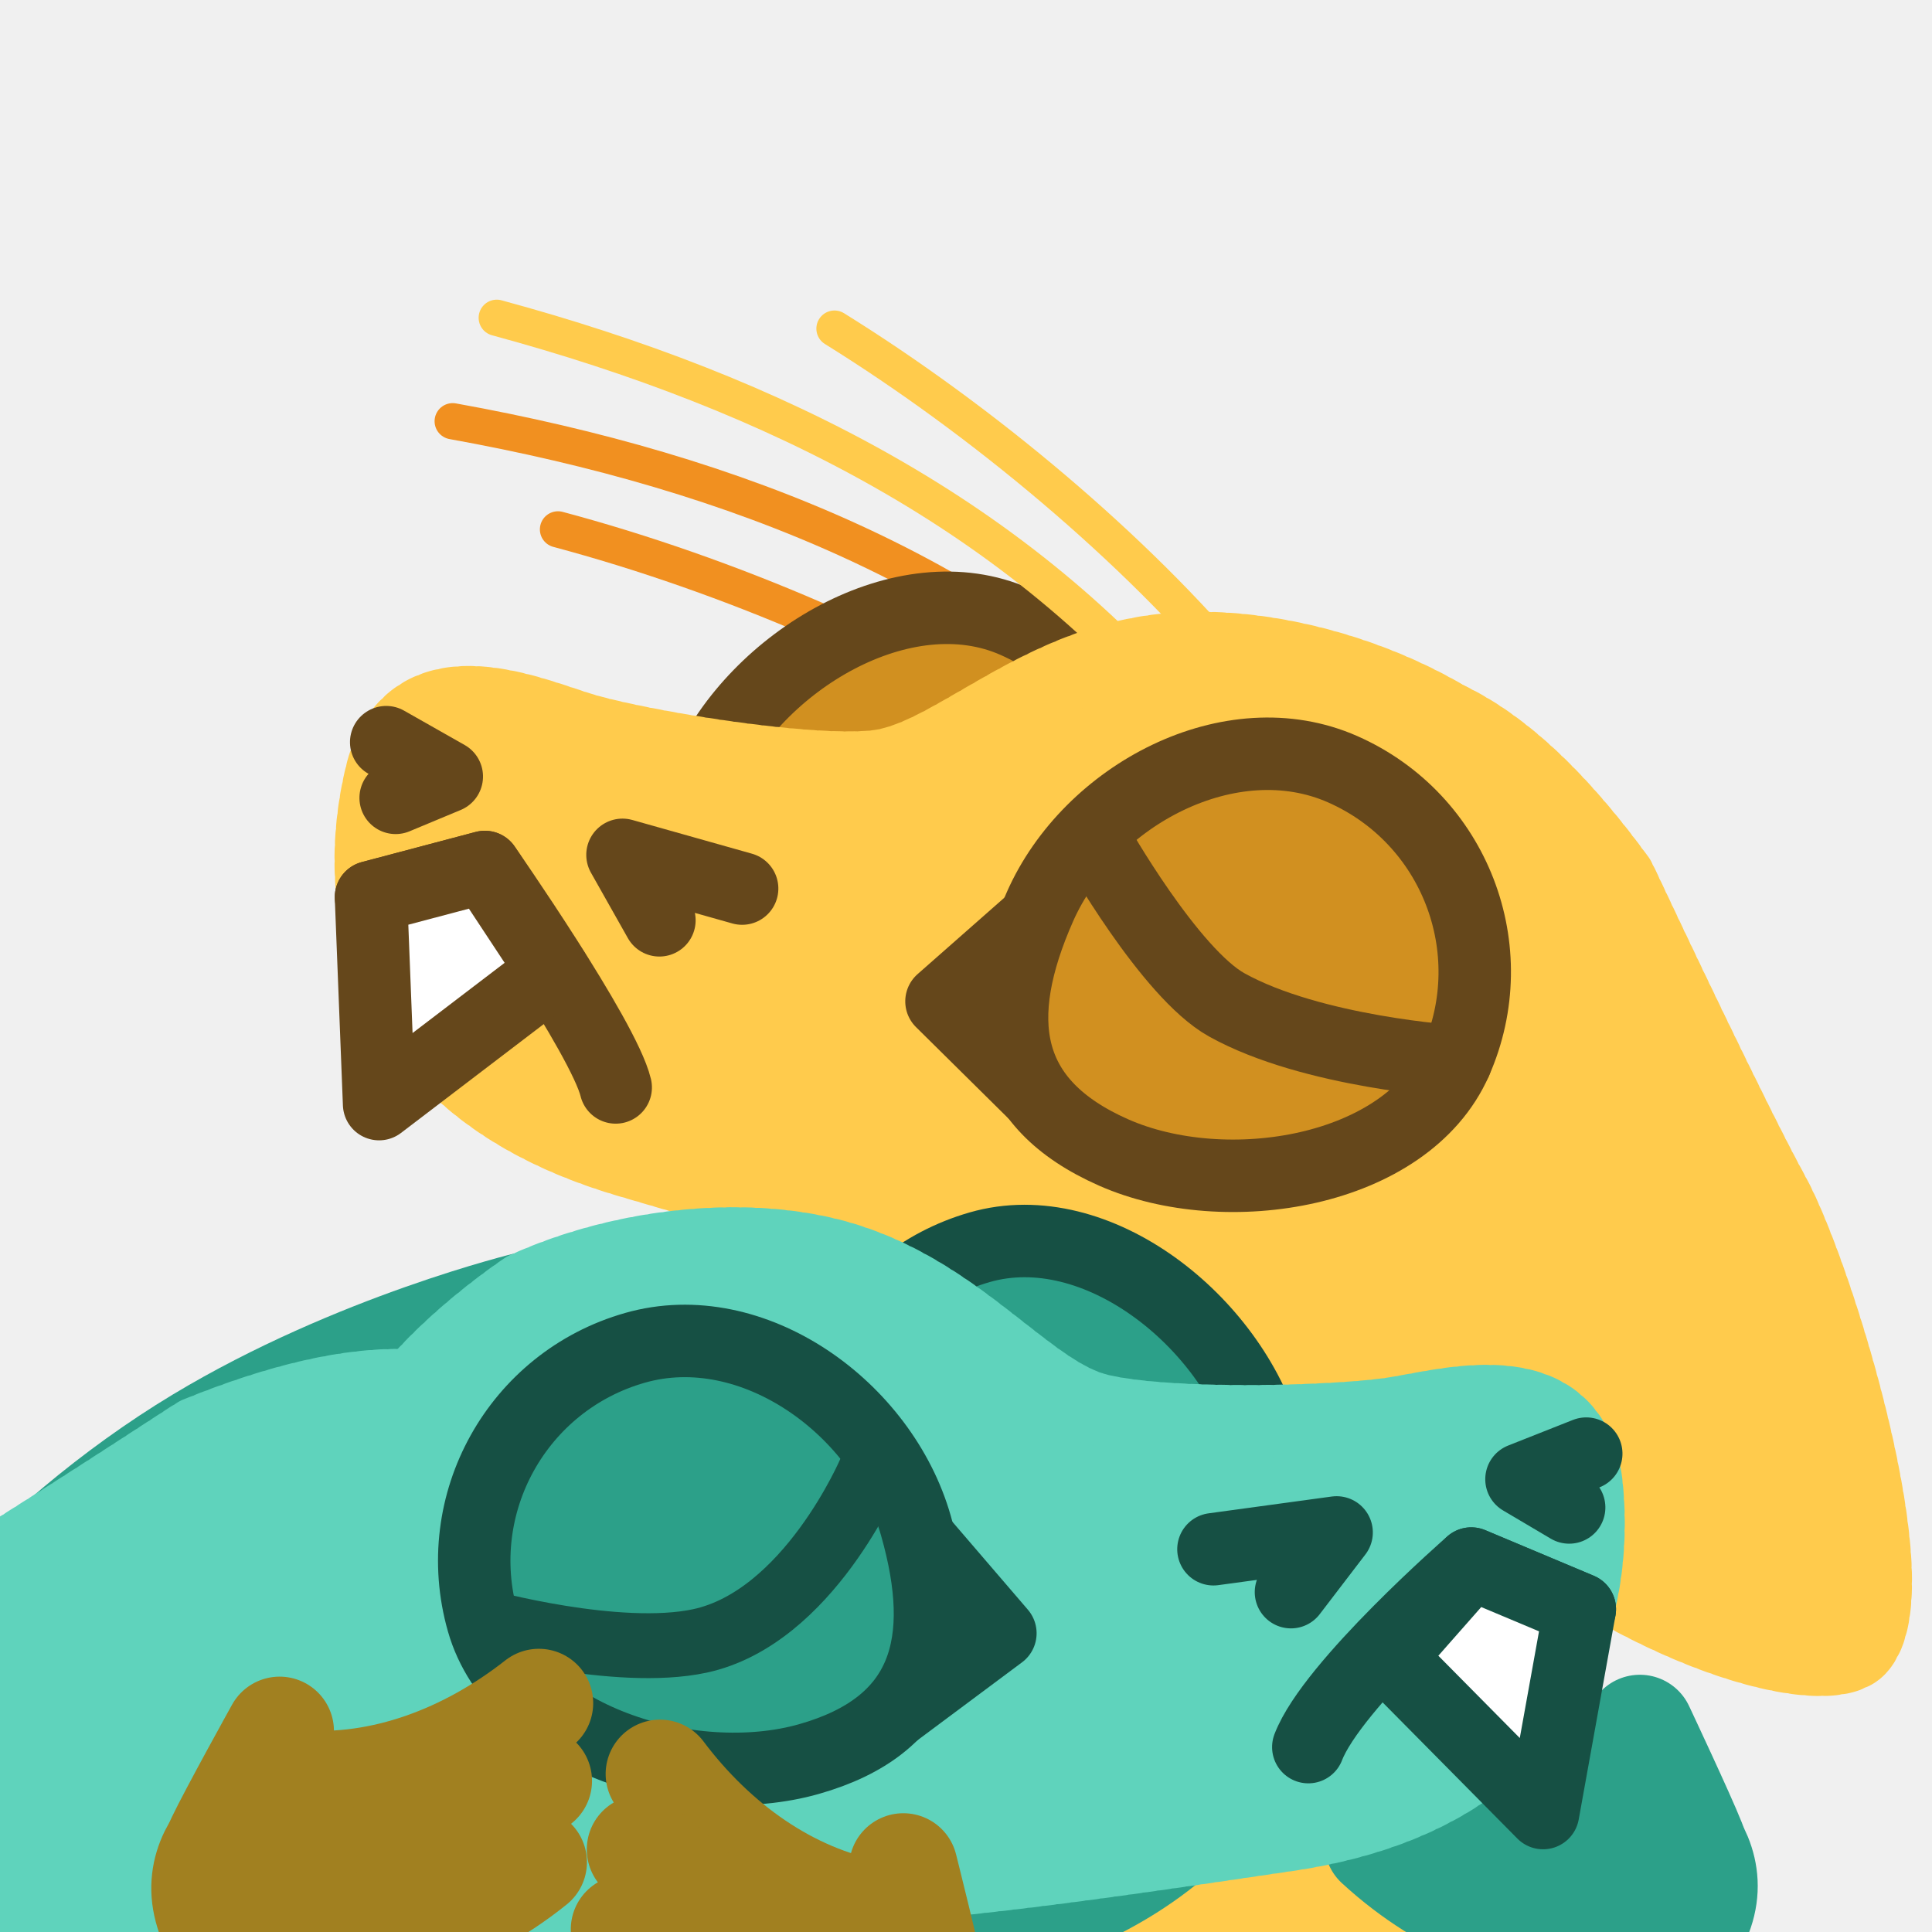
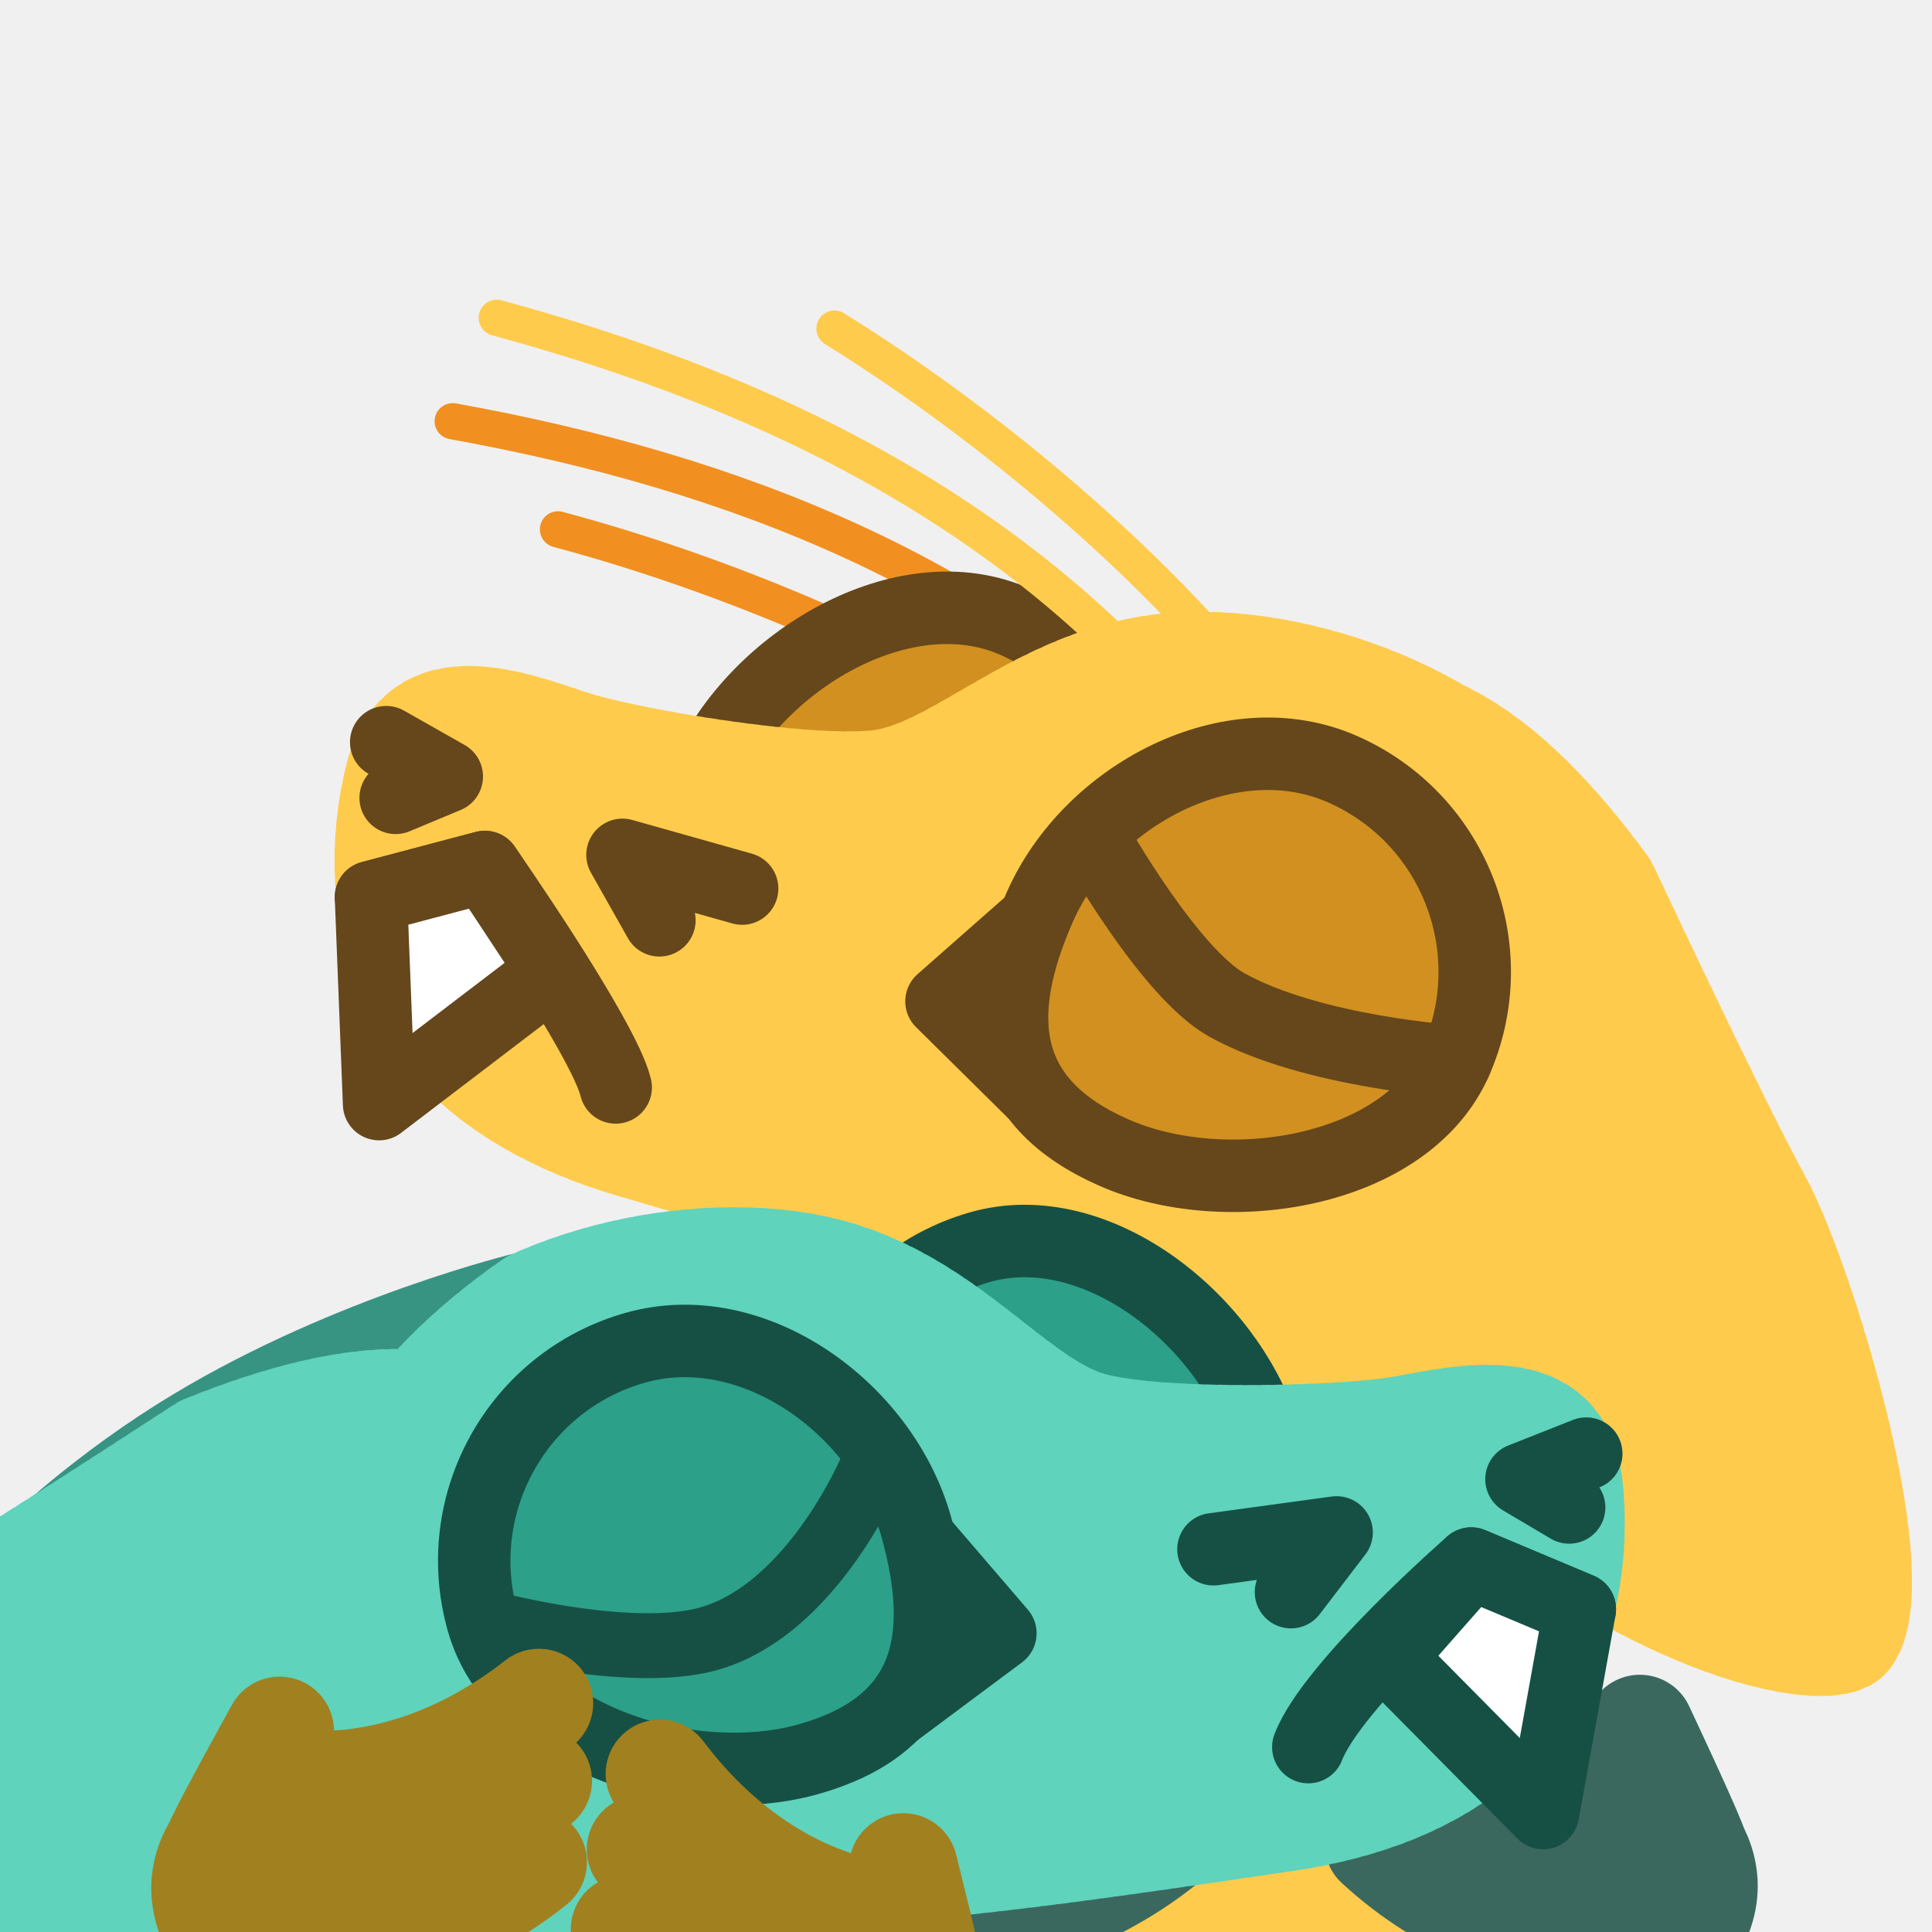
<svg xmlns="http://www.w3.org/2000/svg" version="1.1" id="svg824" width="1706.667" height="1706.667" viewBox="0 0 1706.667 1706.667">
  <defs id="defs828" />
  <g id="layer1" style="display:inline">
    <g id="g11558" transform="matrix(0.8948951,0,0,0.8954452,242.3756,-159.3426)" style="display:inline;stroke-width:1.117">
      <path style="display:none;fill:#123456;stroke:#123456;stroke-width:71.495;stroke-linecap:round;stroke-linejoin:round;-inkscape-stroke:none;paint-order:fill markers stroke;stop-color:#000000" d="m 1298.031,865.098 c 70.798,131.454 185.382,239.025 198.706,401.828 -29.438,-19.135 -55.932,-14.719 -79.483,13.247 91.022,54.7 58.514,175.917 81.69,267.15 l -99.353,6.624 c 66.759,58.919 81.773,128.186 90.522,198.706 l -122.741,-10.808 c 22.609,48.298 32.228,107.106 11.784,124.154 -11.066,9.227 -98.818,-27.585 -118.045,-30.859 -139.379,-23.735 -182.053,-27.429 -265.505,-80.279 -24.38,-41.481 23.115,-208.563 66.236,-227.044 0,0 3.379,-20.015 -75.353,-9.455 C 1015.23,1271.09 1172.184,1096.186 1298.031,865.098 Z" id="path3091" />
      <path style="display:inline;fill:#ffcb4c;fill-opacity:1;stroke:#ffcb4c;stroke-width:71.495;stroke-linecap:round;stroke-linejoin:round;stroke-miterlimit:4;stroke-dasharray:none;stroke-dashoffset:0;stroke-opacity:1;paint-order:fill markers stroke;stop-color:#000000" d="m 885.046,1465.07 -64.785,239.508 62.822,-25.521 -92.42,443.168 566.331,2.897 c -111.96,38.527 -354.967,-650.063 -163.728,-699.314 z" id="path3340" />
      <g id="g12988" transform="matrix(0.9133773,0.4068753,-0.4074687,0.9133258,523.1451,-220.9976)" style="display:inline;stroke-width:1.117">
        <path style="display:inline;fill:none;fill-opacity:1;stroke:#f19020;stroke-width:35.747;stroke-linecap:round;stroke-linejoin:round;stroke-miterlimit:4;stroke-dasharray:none;stroke-dashoffset:0;stroke-opacity:1;paint-order:fill markers stroke;stop-color:#000000" d="m 153.246,940.335 c 170.26,-27.22 366.824,-30.339 525.507,-4.327" id="path6280-0-6" />
        <path style="display:inline;fill:none;fill-opacity:1;stroke:#f19020;stroke-width:35.747;stroke-linecap:round;stroke-linejoin:round;stroke-miterlimit:4;stroke-dasharray:none;stroke-dashoffset:0;stroke-opacity:1;paint-order:fill markers stroke;stop-color:#000000" d="M 14.84,885.182 C 291.593,817.268 560.726,806.78 815.083,907.659" id="path6280-3" />
        <g id="g12997" style="fill:#d19020;fill-opacity:1;stroke-width:1.117" transform="translate(-47.53363,-12.22876)">
          <path id="path1915-9" style="display:inline;fill:#d19020;fill-opacity:1;stroke:#65471b;stroke-width:71.495;stroke-linecap:round;stroke-linejoin:round;paint-order:fill markers stroke;stop-color:#000000" d="m 869.113,1070.759 c 1e-5,120.717 -155.86,218.577 -276.577,218.577 -120.717,0 -160.577,-55.86 -160.577,-176.577 0,-120.717 97.86,-260.577 218.577,-260.577 120.717,0 218.577,97.86 218.577,218.577 z" />
        </g>
        <path style="opacity:1;fill:#f19020;fill-opacity:1;stroke:#f19020;stroke-width:71.495;stroke-linecap:round;stroke-miterlimit:4;stroke-dasharray:none;stroke-dashoffset:0;stroke-opacity:1;paint-order:fill markers stroke;stop-color:#000000" d="m 961.538,772.41 c 0,0 172.276,42.083 328.469,137.054 171.827,104.478 322.381,278.035 292.572,339.77 -29.808,61.734 -255.329,61.264 -390.655,17.902 -135.326,-43.361 -386.478,-222.964 -386.478,-222.964 z" id="path1640" />
        <path id="path1148" style="display:inline;opacity:1;fill:#ffcb4c;stroke:#ffcb4c;stroke-width:71.495;stroke-linecap:round;stroke-linejoin:round;stroke-miterlimit:4;stroke-dasharray:7.149, 7.149;stroke-dashoffset:0;stroke-opacity:1;paint-order:fill markers stroke;stop-color:#000000" d="m 1299.055,1153.559 c 0,0 -0.108,-10.821 -0.951,-28.418 -0.422,-8.799 -1.026,-19.291 -1.895,-30.973 -0.869,-11.681 -2,-24.552 -3.473,-38.105 -1.473,-13.553 -3.289,-27.788 -5.523,-42.201 -2.235,-14.413 -4.889,-29.005 -8.043,-43.268 -1.577,-7.131 -3.279,-14.182 -5.115,-21.086 -1.836,-6.904 -3.807,-13.662 -5.922,-20.213 -2.115,-6.551 -4.373,-12.892 -6.787,-18.963 -2.414,-6.071 -4.983,-11.87 -7.715,-17.334 -2.732,-5.464 -5.935,-10.786 -9.539,-15.961 -3.604,-5.175 -7.611,-10.205 -11.949,-15.084 -4.338,-4.879 -9.007,-9.609 -13.94,-14.186 -4.932,-4.576 -10.126,-8.999 -15.514,-13.266 -5.387,-4.266 -10.967,-8.375 -16.67,-12.324 -5.703,-3.949 -11.53,-7.738 -17.41,-11.363 -11.761,-7.251 -23.737,-13.847 -35.371,-19.76 -11.634,-5.913 -22.926,-11.142 -33.32,-15.66 -10.395,-4.519 -19.891,-8.326 -27.934,-11.395 -16.085,-6.137 -26.354,-9.318 -26.354,-9.318 -106.831,-15.988 -232.175,6.969 -312.625,60.014 -101.267,66.77 -136.887,176.629 -198.707,211.955 -61.82,35.325 -225.2,77.273 -280.396,83.897 -55.196,6.623 -183.25,6.625 -161.172,123.641 22.078,117.016 112.599,282.605 377.541,247.279 264.942,-35.326 313.515,-44.157 536.508,-88.314 22.897,-4.534 53.848,-18.32 86.828,-36.947 l 213.871,-11.428 -92.926,-75.256 c 5.358,-4.84 10.6,-9.718 15.633,-14.637 l 142.076,-2.375 -84.881,-69.668 c 3.481,-6.554 6.481,-13.021 8.627,-19.307 1.052,-3.082 2.033,-6.627 3.047,-9.977 z" />
        <path style="display:none;fill:#123456;stroke:#123456;stroke-width:71.495;stroke-linecap:round;stroke-linejoin:round;-inkscape-stroke:none;paint-order:fill markers stroke;stop-color:#000000" d="M 863.37,732.22 C 746.354,759.819 605.051,904.433 605.051,904.433 603.391,821.387 593.718,737.613 717.652,665.985 592.957,658.528 468.364,650.868 309.2,712.35 c 0,0 303.226,-263.622 490.142,-280.397 172.212,-15.455 264.942,37.533 264.942,37.533 -0.192,-45.683 -31.458,-88.259 -90.522,-128.055 0,0 274.438,104.229 333.385,194.291 57.04,87.149 139.571,454.878 139.571,454.878 L 1092.097,738.442 c 0,0 -111.711,-33.819 -228.727,-6.221 z" id="path1637" />
        <path id="path13483" style="display:inline;opacity:1;fill:#ffcb4c;stroke:#ffcb4c;stroke-width:71.495;stroke-linecap:round;stroke-linejoin:round;stroke-miterlimit:4;stroke-dasharray:7.149, 7.149;stroke-dashoffset:0;stroke-opacity:1;paint-order:fill markers stroke;stop-color:#000000" d="m 1776.319,1426.612 c 26.647,-74.834 -188.157,-321.298 -260.103,-375.914 -64.057,-48.628 -220.884,-183.515 -265.309,-221.793 -322.228,-185.075 -379.962,13.491 -460.986,104.839 78.325,130.612 251.12,383.496 458.696,466.746 284.195,113.979 510.422,74.65 527.702,26.122 z" />
        <g id="g13003" style="display:inline;stroke-width:1.117">
          <path style="opacity:1;fill:none;fill-opacity:1;stroke:#65471b;stroke-width:71.495;stroke-linecap:round;stroke-linejoin:round;stroke-miterlimit:4;stroke-dasharray:none;stroke-dashoffset:0;stroke-opacity:1;paint-order:fill markers stroke;stop-color:#000000" d="m 83.898,1201.07 68.443,6.623 -37.533,39.741" id="path2163" />
          <path style="opacity:1;fill:none;fill-opacity:1;stroke:#65471b;stroke-width:71.495;stroke-linecap:round;stroke-linejoin:round;stroke-miterlimit:4;stroke-dasharray:none;stroke-dashoffset:0;stroke-opacity:1;paint-order:fill markers stroke;stop-color:#000000" d="m 401.828,1251.85 -59.612,-44.157 121.432,-17.663" id="path2198" />
          <path style="opacity:1;fill:none;fill-opacity:1;stroke:#65471b;stroke-width:71.495;stroke-linecap:round;stroke-linejoin:round;stroke-miterlimit:4;stroke-dasharray:none;stroke-dashoffset:0;stroke-opacity:1;paint-order:fill markers stroke;stop-color:#000000" d="m 132.471,1346.787 90.522,-72.859 c 0,0 175.667,105.893 206.62,146.067" id="path2200" />
          <path style="opacity:1;fill:#ffffff;fill-opacity:1;stroke:#65471b;stroke-width:71.495;stroke-linecap:round;stroke-linejoin:round;stroke-miterlimit:4;stroke-dasharray:none;stroke-dashoffset:0;stroke-opacity:1;paint-order:fill markers stroke;stop-color:#000000" d="m 222.993,1530.039 -90.522,-183.251 90.522,-72.859 103.769,66.235 z" id="path2202" />
        </g>
        <path style="opacity:1;fill:none;fill-opacity:1;stroke:#ffcb4c;stroke-width:35.747;stroke-linecap:round;stroke-linejoin:round;stroke-miterlimit:4;stroke-dasharray:none;stroke-dashoffset:0;stroke-opacity:1;paint-order:fill markers stroke;stop-color:#000000" d="M 12.97,774.274 C 294.587,730.483 563.655,743.24 808.387,865.661" id="path6280" />
        <path style="display:inline;fill:none;fill-opacity:1;stroke:#ffcb4c;stroke-width:35.747;stroke-linecap:round;stroke-linejoin:round;stroke-miterlimit:4;stroke-dasharray:none;stroke-dashoffset:0;stroke-opacity:1;paint-order:fill markers stroke;stop-color:#000000" d="m 321.818,648.388 c 170.884,23.431 359.939,77.556 504.264,148.539" id="path6280-0" />
        <g id="g12993" transform="rotate(-0.1862072,-3778.71,-7002.475)" style="display:inline;fill:#d19020;fill-opacity:1;stroke-width:1.117">
          <path style="opacity:1;fill:#d19020;fill-opacity:1;stroke:#65471b;stroke-width:71.495;stroke-linecap:round;stroke-linejoin:round;stroke-miterlimit:4;stroke-dasharray:none;stroke-dashoffset:0;stroke-opacity:1;paint-order:fill markers stroke;stop-color:#000000" d="m 661.976,1226.049 53.367,-115.501 86.531,168.711 z" id="path7852" />
          <path id="path1915" style="opacity:1;fill:#d19020;fill-opacity:1;stroke:#65471b;stroke-width:71.495;stroke-linecap:round;stroke-linejoin:round;paint-order:fill markers stroke;stop-color:#000000" d="m 1150.289,1075.222 c 0,120.717 -151.86,218.577 -272.577,218.577 -120.717,0 -164.577,-71.86 -164.577,-192.577 -2e-5,-120.717 97.86,-244.577 218.577,-244.577 120.717,-2e-5 218.577,97.86 218.577,218.577 z" />
          <path style="fill:none;fill-opacity:1;stroke:#65471b;stroke-width:71.495;stroke-linecap:round;stroke-linejoin:round;stroke-dashoffset:172.8;stroke-opacity:1;paint-order:fill markers stroke;stop-color:#000000" d="m 737.873,1020.902 c 0,0 118.919,88.729 183.099,94.606 96.228,8.812 229.316,-40.286 229.316,-40.286" id="path3389" />
        </g>
      </g>
    </g>
-     <g id="g26585-3" style="display:inline;fill:#2ca089;fill-opacity:1;stroke:#2ca089;stroke-opacity:1" transform="matrix(-1,0,0,1,1690.509,-7.786699)">
-       <g id="layer2-4" transform="matrix(1.141384,-0.3022332,0.3022332,1.141384,-292.9719,-100.6301)" style="display:inline;fill:#2ca089;fill-opacity:1;stroke:#2ca089;stroke-width:0.847;stroke-opacity:1">
-         <path style="fill:#2ca089;fill-opacity:1;stroke:#2ca089;stroke-width:81.306;stroke-linecap:round;stroke-linejoin:round;stroke-miterlimit:4;stroke-dasharray:none;stroke-opacity:1;paint-order:fill markers stroke;stop-color:#000000" d="m 83.265,1455.261 c 0,0 -46.374,55.19 -58.97,72.288" id="path15392-4" />
-         <path style="fill:#2ca089;fill-opacity:1;stroke:#2ca089;stroke-width:81.306;stroke-linecap:round;stroke-linejoin:round;stroke-miterlimit:4;stroke-dasharray:none;stroke-opacity:1;paint-order:fill markers stroke;stop-color:#000000" d="m 277.634,1471.865 c -59.859,30.709 -127.248,42.202 -188.139,25.288" id="path20257-0" />
-         <path style="fill:#2ca089;fill-opacity:1;stroke:#2ca089;stroke-width:81.306;stroke-linecap:round;stroke-linejoin:round;stroke-miterlimit:4;stroke-dasharray:none;stroke-opacity:1;paint-order:fill markers stroke;stop-color:#000000" d="m 83.585,1562.01 c 61.354,-0.072 121.637,-17.855 182.068,-33.207" id="path20259-4" />
-         <path style="fill:#2ca089;fill-opacity:1;stroke:#2ca089;stroke-width:81.306;stroke-linecap:round;stroke-linejoin:round;stroke-miterlimit:4;stroke-dasharray:none;stroke-opacity:1;paint-order:fill markers stroke;stop-color:#000000" d="m 71.289,1621.58 c 57.429,0.91 115.24,-0.255 179.011,-33.803" id="path20261-7" />
-         <path style="fill:#2ca089;fill-opacity:1;stroke:#2ca089;stroke-width:81.306;stroke-linecap:round;stroke-linejoin:round;stroke-miterlimit:4;stroke-dasharray:none;stroke-opacity:1;paint-order:fill markers stroke;stop-color:#000000" d="m 89.494,1497.152 c 0,0 -88.087,16.505 -83.899,77.942 4.188,61.437 65.694,46.486 65.694,46.486 l 18.206,-124.427" id="path20376-4" />
+     <g id="g26585-3" style="display:inline;fill:#2ca089;fill-opacity:1;stroke:#3a685f;stroke-opacity:1" transform="matrix(-1,0,0,1,1690.509,-7.786699)">
+       <g id="layer2-4" transform="matrix(1.141384,-0.3022332,0.3022332,1.141384,-292.9719,-100.6301)" style="display:inline;fill:#2ca089;fill-opacity:1;stroke:#3a685f;stroke-width:0.847;stroke-opacity:1">
+         <path style="fill:#2ca089;fill-opacity:1;stroke:#3a685f;stroke-width:81.306;stroke-linecap:round;stroke-linejoin:round;stroke-miterlimit:4;stroke-dasharray:none;stroke-opacity:1;paint-order:fill markers stroke;stop-color:#000000" d="m 83.265,1455.261 c 0,0 -46.374,55.19 -58.97,72.288" id="path15392-4" />
+         <path style="fill:#2ca089;fill-opacity:1;stroke:#3a685f;stroke-width:81.306;stroke-linecap:round;stroke-linejoin:round;stroke-miterlimit:4;stroke-dasharray:none;stroke-opacity:1;paint-order:fill markers stroke;stop-color:#000000" d="m 277.634,1471.865 c -59.859,30.709 -127.248,42.202 -188.139,25.288" id="path20257-0" />
+         <path style="fill:#2ca089;fill-opacity:1;stroke:#3a685f;stroke-width:81.306;stroke-linecap:round;stroke-linejoin:round;stroke-miterlimit:4;stroke-dasharray:none;stroke-opacity:1;paint-order:fill markers stroke;stop-color:#000000" d="m 83.585,1562.01 c 61.354,-0.072 121.637,-17.855 182.068,-33.207" id="path20259-4" />
+         <path style="fill:#2ca089;fill-opacity:1;stroke:#3a685f;stroke-width:81.306;stroke-linecap:round;stroke-linejoin:round;stroke-miterlimit:4;stroke-dasharray:none;stroke-opacity:1;paint-order:fill markers stroke;stop-color:#000000" d="m 71.289,1621.58 c 57.429,0.91 115.24,-0.255 179.011,-33.803" id="path20261-7" />
+         <path style="fill:#2ca089;fill-opacity:1;stroke:#3a685f;stroke-width:81.306;stroke-linecap:round;stroke-linejoin:round;stroke-miterlimit:4;stroke-dasharray:none;stroke-opacity:1;paint-order:fill markers stroke;stop-color:#000000" d="m 89.494,1497.152 c 0,0 -88.087,16.505 -83.899,77.942 4.188,61.437 65.694,46.486 65.694,46.486 l 18.206,-124.427" id="path20376-4" />
      </g>
-       <g id="layer2-2-9" transform="matrix(-1.110652,-0.4006919,-0.4006919,1.110652,1540.519,-63.43573)" style="display:inline;fill:#2ca089;fill-opacity:1;stroke:#2ca089;stroke-width:0.847;stroke-opacity:1">
-         <path style="fill:#2ca089;fill-opacity:1;stroke:#2ca089;stroke-width:81.306;stroke-linecap:round;stroke-linejoin:round;stroke-miterlimit:4;stroke-dasharray:none;stroke-opacity:1;paint-order:fill markers stroke;stop-color:#000000" d="m 83.265,1455.261 c 0,0 -46.374,55.19 -58.97,72.288" id="path15392-2-6" />
-         <path style="fill:#2ca089;fill-opacity:1;stroke:#2ca089;stroke-width:81.306;stroke-linecap:round;stroke-linejoin:round;stroke-miterlimit:4;stroke-dasharray:none;stroke-opacity:1;paint-order:fill markers stroke;stop-color:#000000" d="m 277.634,1471.865 c -59.859,30.709 -127.248,42.202 -188.139,25.288" id="path20257-8-5" />
-         <path style="fill:#2ca089;fill-opacity:1;stroke:#2ca089;stroke-width:81.306;stroke-linecap:round;stroke-linejoin:round;stroke-miterlimit:4;stroke-dasharray:none;stroke-opacity:1;paint-order:fill markers stroke;stop-color:#000000" d="m 83.585,1562.01 c 61.354,-0.072 121.637,-17.855 182.068,-33.207" id="path20259-9-8" />
-         <path style="fill:#2ca089;fill-opacity:1;stroke:#2ca089;stroke-width:81.306;stroke-linecap:round;stroke-linejoin:round;stroke-miterlimit:4;stroke-dasharray:none;stroke-opacity:1;paint-order:fill markers stroke;stop-color:#000000" d="m 71.289,1621.58 c 57.429,0.91 115.24,-0.255 179.011,-33.803" id="path20261-6-9" />
-         <path style="fill:#2ca089;fill-opacity:1;stroke:#2ca089;stroke-width:81.306;stroke-linecap:round;stroke-linejoin:round;stroke-miterlimit:4;stroke-dasharray:none;stroke-opacity:1;paint-order:fill markers stroke;stop-color:#000000" d="m 89.494,1497.152 c 0,0 -88.087,16.505 -83.899,77.942 4.188,61.437 65.694,46.486 65.694,46.486 l 18.206,-124.427" id="path20376-0-9" />
+       <g id="layer2-2-9" transform="matrix(-1.110652,-0.4006919,-0.4006919,1.110652,1540.519,-63.43573)" style="display:inline;fill:#2ca089;fill-opacity:1;stroke:#3a685f;stroke-width:0.847;stroke-opacity:1">
+         <path style="fill:#2ca089;fill-opacity:1;stroke:#3a685f;stroke-width:81.306;stroke-linecap:round;stroke-linejoin:round;stroke-miterlimit:4;stroke-dasharray:none;stroke-opacity:1;paint-order:fill markers stroke;stop-color:#000000" d="m 83.265,1455.261 c 0,0 -46.374,55.19 -58.97,72.288" id="path15392-2-6" />
+         <path style="fill:#2ca089;fill-opacity:1;stroke:#3a685f;stroke-width:81.306;stroke-linecap:round;stroke-linejoin:round;stroke-miterlimit:4;stroke-dasharray:none;stroke-opacity:1;paint-order:fill markers stroke;stop-color:#000000" d="m 277.634,1471.865 c -59.859,30.709 -127.248,42.202 -188.139,25.288" id="path20257-8-5" />
+         <path style="fill:#2ca089;fill-opacity:1;stroke:#3a685f;stroke-width:81.306;stroke-linecap:round;stroke-linejoin:round;stroke-miterlimit:4;stroke-dasharray:none;stroke-opacity:1;paint-order:fill markers stroke;stop-color:#000000" d="m 83.585,1562.01 c 61.354,-0.072 121.637,-17.855 182.068,-33.207" id="path20259-9-8" />
+         <path style="fill:#2ca089;fill-opacity:1;stroke:#3a685f;stroke-width:81.306;stroke-linecap:round;stroke-linejoin:round;stroke-miterlimit:4;stroke-dasharray:none;stroke-opacity:1;paint-order:fill markers stroke;stop-color:#000000" d="m 71.289,1621.58 c 57.429,0.91 115.24,-0.255 179.011,-33.803" id="path20261-6-9" />
+         <path style="fill:#2ca089;fill-opacity:1;stroke:#3a685f;stroke-width:81.306;stroke-linecap:round;stroke-linejoin:round;stroke-miterlimit:4;stroke-dasharray:none;stroke-opacity:1;paint-order:fill markers stroke;stop-color:#000000" d="m 89.494,1497.152 c 0,0 -88.087,16.505 -83.899,77.942 4.188,61.437 65.694,46.486 65.694,46.486 l 18.206,-124.427" id="path20376-0-9" />
      </g>
    </g>
    <g id="g1200" transform="matrix(-0.8787056,-0.1694515,-0.1695557,0.8792456,1718.155,601.6767)" style="display:inline;stroke-width:1.117">
      <path style="display:inline;fill:#5fd3bc;fill-opacity:1;stroke:#5fd3bc;stroke-width:71.495;stroke-linecap:round;stroke-linejoin:round;stroke-miterlimit:4;stroke-dasharray:none;stroke-dashoffset:0;stroke-opacity:1;paint-order:fill markers stroke;stop-color:#000000" d="m 885.046,1465.07 -64.785,239.508 62.822,-25.521 -73.375,332.138 506.021,-3.448 c 26.129,-8.704 -10.145,-87.103 -81.547,-168.18 -70.868,-80.47 -50.6,-415.143 -40.916,-413.76 z" id="path1158" />
      <g id="g1198" transform="matrix(0.8912784,0.4531881,-0.4538357,0.8912221,673.6459,-293.1202)" style="display:inline;stroke-width:1.117">
        <g id="g1166" style="fill:#2ca089;fill-opacity:1;stroke:#165044;stroke-width:1.117;stroke-opacity:1" transform="translate(-47.53363,-12.22876)">
          <path id="path1164" style="display:inline;fill:#2ca089;fill-opacity:1;stroke:#165044;stroke-width:71.495;stroke-linecap:round;stroke-linejoin:round;stroke-opacity:1;paint-order:fill markers stroke;stop-color:#000000" d="m 869.113,1070.759 c 1e-5,120.717 -155.86,218.577 -276.577,218.577 -120.717,0 -160.577,-55.86 -160.577,-176.577 0,-120.717 97.86,-260.577 218.577,-260.577 120.717,0 218.577,97.86 218.577,218.577 z" />
        </g>
-         <path style="opacity:1;fill:#2ca089;fill-opacity:1;stroke:#2ca089;stroke-width:71.495;stroke-linecap:round;stroke-miterlimit:4;stroke-dasharray:none;stroke-dashoffset:0;stroke-opacity:1;paint-order:fill markers stroke;stop-color:#000000" d="m 1045.631,754.682 c 0,0 177.164,-7.954 353.752,39.366 194.264,52.058 387.52,176.388 376.257,244.005 -11.263,67.618 -227.835,130.453 -369.896,126.812 -142.061,-3.641 -433.563,-105.544 -433.563,-105.544 z" id="path1168" />
+         <path style="opacity:1;fill:#389482;fill-opacity:1;stroke:#389482;stroke-width:71.495;stroke-linecap:round;stroke-miterlimit:4;stroke-dasharray:none;stroke-dashoffset:0;stroke-opacity:1;paint-order:fill markers stroke;stop-color:#000000" d="m 1045.631,754.682 c 0,0 177.164,-7.954 353.752,39.366 194.264,52.058 387.52,176.388 376.257,244.005 -11.263,67.618 -227.835,130.453 -369.896,126.812 -142.061,-3.641 -433.563,-105.544 -433.563,-105.544 z" id="path1168" />
        <path id="path1170" style="display:inline;opacity:1;fill:#5fd3bc;fill-opacity:1;stroke:#5fd3bc;stroke-width:71.495;stroke-linecap:round;stroke-linejoin:round;stroke-miterlimit:4;stroke-dasharray:7.149, 7.149;stroke-dashoffset:0;stroke-opacity:1;paint-order:fill markers stroke;stop-color:#000000" d="m 1299.055,1153.559 c 0,0 -0.108,-10.821 -0.951,-28.418 -0.422,-8.799 -1.026,-19.291 -1.895,-30.973 -0.869,-11.681 -2,-24.552 -3.473,-38.105 -1.473,-13.553 -3.289,-27.788 -5.523,-42.201 -2.235,-14.413 -4.889,-29.005 -8.043,-43.268 -1.577,-7.131 -3.279,-14.182 -5.115,-21.086 -1.836,-6.904 -3.807,-13.662 -5.922,-20.213 -2.115,-6.551 -4.373,-12.892 -6.787,-18.963 -2.414,-6.071 -4.983,-11.87 -7.715,-17.334 -2.732,-5.464 -5.935,-10.786 -9.539,-15.961 -3.604,-5.175 -7.611,-10.205 -11.949,-15.084 -4.338,-4.879 -9.007,-9.609 -13.94,-14.186 -4.932,-4.576 -10.126,-8.999 -15.514,-13.266 -5.387,-4.266 -10.967,-8.375 -16.67,-12.324 -5.703,-3.949 -11.53,-7.738 -17.41,-11.363 -11.761,-7.251 -23.737,-13.847 -35.371,-19.76 -11.634,-5.913 -22.926,-11.142 -33.32,-15.66 -10.395,-4.519 -19.891,-8.326 -27.934,-11.395 -16.085,-6.137 -26.354,-9.318 -26.354,-9.318 -106.831,-15.988 -232.175,6.969 -312.625,60.014 -101.267,66.77 -136.887,176.629 -198.707,211.955 -61.82,35.325 -225.2,77.273 -280.396,83.897 -55.196,6.623 -183.25,6.625 -161.172,123.641 22.078,117.016 112.599,282.605 377.541,247.279 264.942,-35.326 313.515,-44.157 536.508,-88.314 22.897,-4.534 53.848,-18.32 86.828,-36.947 l 213.871,-11.428 -92.926,-75.256 c 5.358,-4.84 10.6,-9.718 15.633,-14.637 l 142.076,-2.375 -84.881,-69.668 c 3.481,-6.554 6.481,-13.021 8.627,-19.307 1.052,-3.082 2.033,-6.627 3.047,-9.977 z" />
+         <path style="display:none;fill:#345612;fill-opacity:1;stroke:#345612;stroke-width:57.291;stroke-linecap:round;stroke-linejoin:round;stroke-opacity:1;-inkscape-stroke:none;paint-order:fill markers stroke;stop-color:#000000" d="m 509.043,1118.424 c 91.57,-29.771 248.474,10.536 248.474,10.536 -33.435,-57.596 -61.69,-119.023 -176.324,-116.544 82.232,-56.986 36.602,-84.8 171.123,-108.888 0,0 -190.282,-26.381 -325.183,39.887 -124.289,61.055 -114.262,76.929 -114.262,76.929 -18.886,-31.383 -36.475,-65.387 -25.705,-128.677 -85.266,35.528 -195.732,260.054 -173.303,339.037 22.809,80.319 59.884,64.618 59.884,64.618 l 181.353,-77.478 c 0,0 62.372,-69.649 153.942,-99.42 z" id="path1637-2" transform="matrix(-1.073848,0.3087809,0.3090816,1.073231,1191.731,-609.7316)" />
        <path id="path1174" style="display:inline;opacity:1;fill:#5fd3bc;fill-opacity:1;stroke:#5fd3bc;stroke-width:71.495;stroke-linecap:round;stroke-linejoin:round;stroke-miterlimit:4;stroke-dasharray:7.149, 7.149;stroke-dashoffset:0;stroke-opacity:1;paint-order:fill markers stroke;stop-color:#000000" d="m 2118.844,1138.71 c -5.73,-79.228 -301.59,-218.51 -389.441,-239.587 -78.217,-18.766 -276.086,-79.206 -332.163,-96.389 -369.49,-39.887 -342.409,165.122 -379.81,281.332 124.282,88.089 384.269,250.141 607.808,242.9 306.053,-9.913 497.322,-136.879 493.606,-188.256 z" />
        <g id="g1184" style="display:inline;stroke:#165044;stroke-width:1.117;stroke-opacity:1">
          <path style="opacity:1;fill:none;fill-opacity:1;stroke:#165044;stroke-width:71.495;stroke-linecap:round;stroke-linejoin:round;stroke-miterlimit:4;stroke-dasharray:none;stroke-dashoffset:0;stroke-opacity:1;paint-order:fill markers stroke;stop-color:#000000" d="m 83.898,1201.07 68.443,6.623 -37.533,39.741" id="path1176" />
          <path style="opacity:1;fill:none;fill-opacity:1;stroke:#165044;stroke-width:71.495;stroke-linecap:round;stroke-linejoin:round;stroke-miterlimit:4;stroke-dasharray:none;stroke-dashoffset:0;stroke-opacity:1;paint-order:fill markers stroke;stop-color:#000000" d="m 401.828,1251.85 -59.612,-44.157 121.432,-17.663" id="path1178" />
          <path style="opacity:1;fill:none;fill-opacity:1;stroke:#165044;stroke-width:71.495;stroke-linecap:round;stroke-linejoin:round;stroke-miterlimit:4;stroke-dasharray:none;stroke-dashoffset:0;stroke-opacity:1;paint-order:fill markers stroke;stop-color:#000000" d="m 132.471,1346.787 90.522,-72.859 c 0,0 165.248,77.198 204.696,129.559" id="path1180" />
          <path style="opacity:1;fill:#ffffff;fill-opacity:1;stroke:#165044;stroke-width:71.495;stroke-linecap:round;stroke-linejoin:round;stroke-miterlimit:4;stroke-dasharray:none;stroke-dashoffset:0;stroke-opacity:1;paint-order:fill markers stroke;stop-color:#000000" d="m 222.993,1530.039 -90.522,-183.251 90.522,-72.859 103.769,66.235 z" id="path1182" />
        </g>
        <g id="g1196" transform="rotate(-0.1862072,-3778.71,-7002.475)" style="display:inline;fill:#d19020;fill-opacity:1;stroke-width:1.117">
          <path style="opacity:1;fill:#d19020;fill-opacity:1;stroke:#165044;stroke-width:71.495;stroke-linecap:round;stroke-linejoin:round;stroke-miterlimit:4;stroke-dasharray:none;stroke-dashoffset:0;stroke-opacity:1;paint-order:fill markers stroke;stop-color:#000000" d="m 661.976,1226.049 53.367,-115.501 86.531,168.711 z" id="path1190" />
          <path id="path1192" style="opacity:1;fill:#2ca089;fill-opacity:1;stroke:#165044;stroke-width:71.495;stroke-linecap:round;stroke-linejoin:round;paint-order:fill markers stroke;stop-color:#000000" d="m 1150.289,1075.222 c 0,120.717 -151.86,218.577 -272.577,218.577 -120.717,0 -164.577,-71.86 -164.577,-192.577 -2e-5,-120.717 97.86,-244.577 218.577,-244.577 120.717,-2e-5 218.577,97.86 218.577,218.577 z" />
          <path style="fill:none;fill-opacity:1;stroke:#165044;stroke-width:64;stroke-linecap:round;stroke-linejoin:round;stroke-dashoffset:172.8;stroke-opacity:1;paint-order:fill markers stroke;stop-color:#000000" d="m 741.64,1037.108 c 0,0 98.451,122.504 207.953,115.153 82.943,-5.568 200.696,-77.038 200.696,-77.038" id="path8170" />
        </g>
      </g>
    </g>
    <g id="g26585">
      <g id="layer2" transform="matrix(1.158971,-0.2255866,0.2255866,1.158971,-177.7918,-138.7348)" style="display:inline;fill:none;fill-opacity:1;stroke:#888800;stroke-width:0.847;stroke-opacity:1">
        <path style="fill:none;fill-opacity:1;stroke:#a18020;stroke-width:81.306;stroke-linecap:round;stroke-linejoin:round;stroke-miterlimit:4;stroke-dasharray:none;stroke-opacity:1;paint-order:fill markers stroke;stop-color:#000000" d="m 83.265,1455.261 c 0,0 -46.374,55.19 -58.97,72.288" id="path15392" />
        <path style="fill:none;fill-opacity:1;stroke:#a18020;stroke-width:81.306;stroke-linecap:round;stroke-linejoin:round;stroke-miterlimit:4;stroke-dasharray:none;stroke-opacity:1;paint-order:fill markers stroke;stop-color:#000000" d="m 277.634,1471.865 c -59.859,30.709 -127.248,42.202 -188.139,25.288" id="path20257" />
        <path style="fill:none;fill-opacity:1;stroke:#a18020;stroke-width:81.306;stroke-linecap:round;stroke-linejoin:round;stroke-miterlimit:4;stroke-dasharray:none;stroke-opacity:1;paint-order:fill markers stroke;stop-color:#000000" d="m 83.585,1562.01 c 61.354,-0.072 121.637,-17.855 182.068,-33.207" id="path20259" />
        <path style="fill:none;fill-opacity:1;stroke:#a18020;stroke-width:81.306;stroke-linecap:round;stroke-linejoin:round;stroke-miterlimit:4;stroke-dasharray:none;stroke-opacity:1;paint-order:fill markers stroke;stop-color:#000000" d="m 71.289,1621.58 c 57.429,0.91 115.24,-0.255 179.011,-33.803" id="path20261" />
        <path style="fill:none;fill-opacity:1;stroke:#a18020;stroke-width:81.306;stroke-linecap:round;stroke-linejoin:round;stroke-miterlimit:4;stroke-dasharray:none;stroke-opacity:1;paint-order:fill markers stroke;stop-color:#000000" d="m 89.494,1497.152 c 0,0 -88.087,16.505 -83.899,77.942 4.188,61.437 65.694,46.486 65.694,46.486 l 18.206,-124.427" id="path20376" />
      </g>
      <g id="layer2-2" transform="matrix(-1.061977,-0.5160505,-0.5160505,1.061977,1637.404,147.2558)" style="display:inline;fill:none;fill-opacity:1;stroke:#888800;stroke-width:0.847;stroke-opacity:1">
        <path style="fill:none;fill-opacity:1;stroke:#a18020;stroke-width:81.306;stroke-linecap:round;stroke-linejoin:round;stroke-miterlimit:4;stroke-dasharray:none;stroke-opacity:1;paint-order:fill markers stroke;stop-color:#000000" d="m 83.265,1455.261 c 0,0 -46.374,55.19 -58.97,72.288" id="path15392-2" />
        <path style="fill:none;fill-opacity:1;stroke:#a18020;stroke-width:81.306;stroke-linecap:round;stroke-linejoin:round;stroke-miterlimit:4;stroke-dasharray:none;stroke-opacity:1;paint-order:fill markers stroke;stop-color:#000000" d="m 277.634,1471.865 c -59.859,30.709 -127.248,42.202 -188.139,25.288" id="path20257-8" />
        <path style="fill:none;fill-opacity:1;stroke:#a18020;stroke-width:81.306;stroke-linecap:round;stroke-linejoin:round;stroke-miterlimit:4;stroke-dasharray:none;stroke-opacity:1;paint-order:fill markers stroke;stop-color:#000000" d="m 83.585,1562.01 c 61.354,-0.072 121.637,-17.855 182.068,-33.207" id="path20259-9" />
        <path style="fill:none;fill-opacity:1;stroke:#a18020;stroke-width:81.306;stroke-linecap:round;stroke-linejoin:round;stroke-miterlimit:4;stroke-dasharray:none;stroke-opacity:1;paint-order:fill markers stroke;stop-color:#000000" d="m 71.289,1621.58 c 57.429,0.91 115.24,-0.255 179.011,-33.803" id="path20261-6" />
        <path style="fill:none;fill-opacity:1;stroke:#a18020;stroke-width:81.306;stroke-linecap:round;stroke-linejoin:round;stroke-miterlimit:4;stroke-dasharray:none;stroke-opacity:1;paint-order:fill markers stroke;stop-color:#000000" d="m 89.494,1497.152 c 0,0 -88.087,16.505 -83.899,77.942 4.188,61.437 65.694,46.486 65.694,46.486 l 18.206,-124.427" id="path20376-0" />
      </g>
    </g>
  </g>
</svg>
